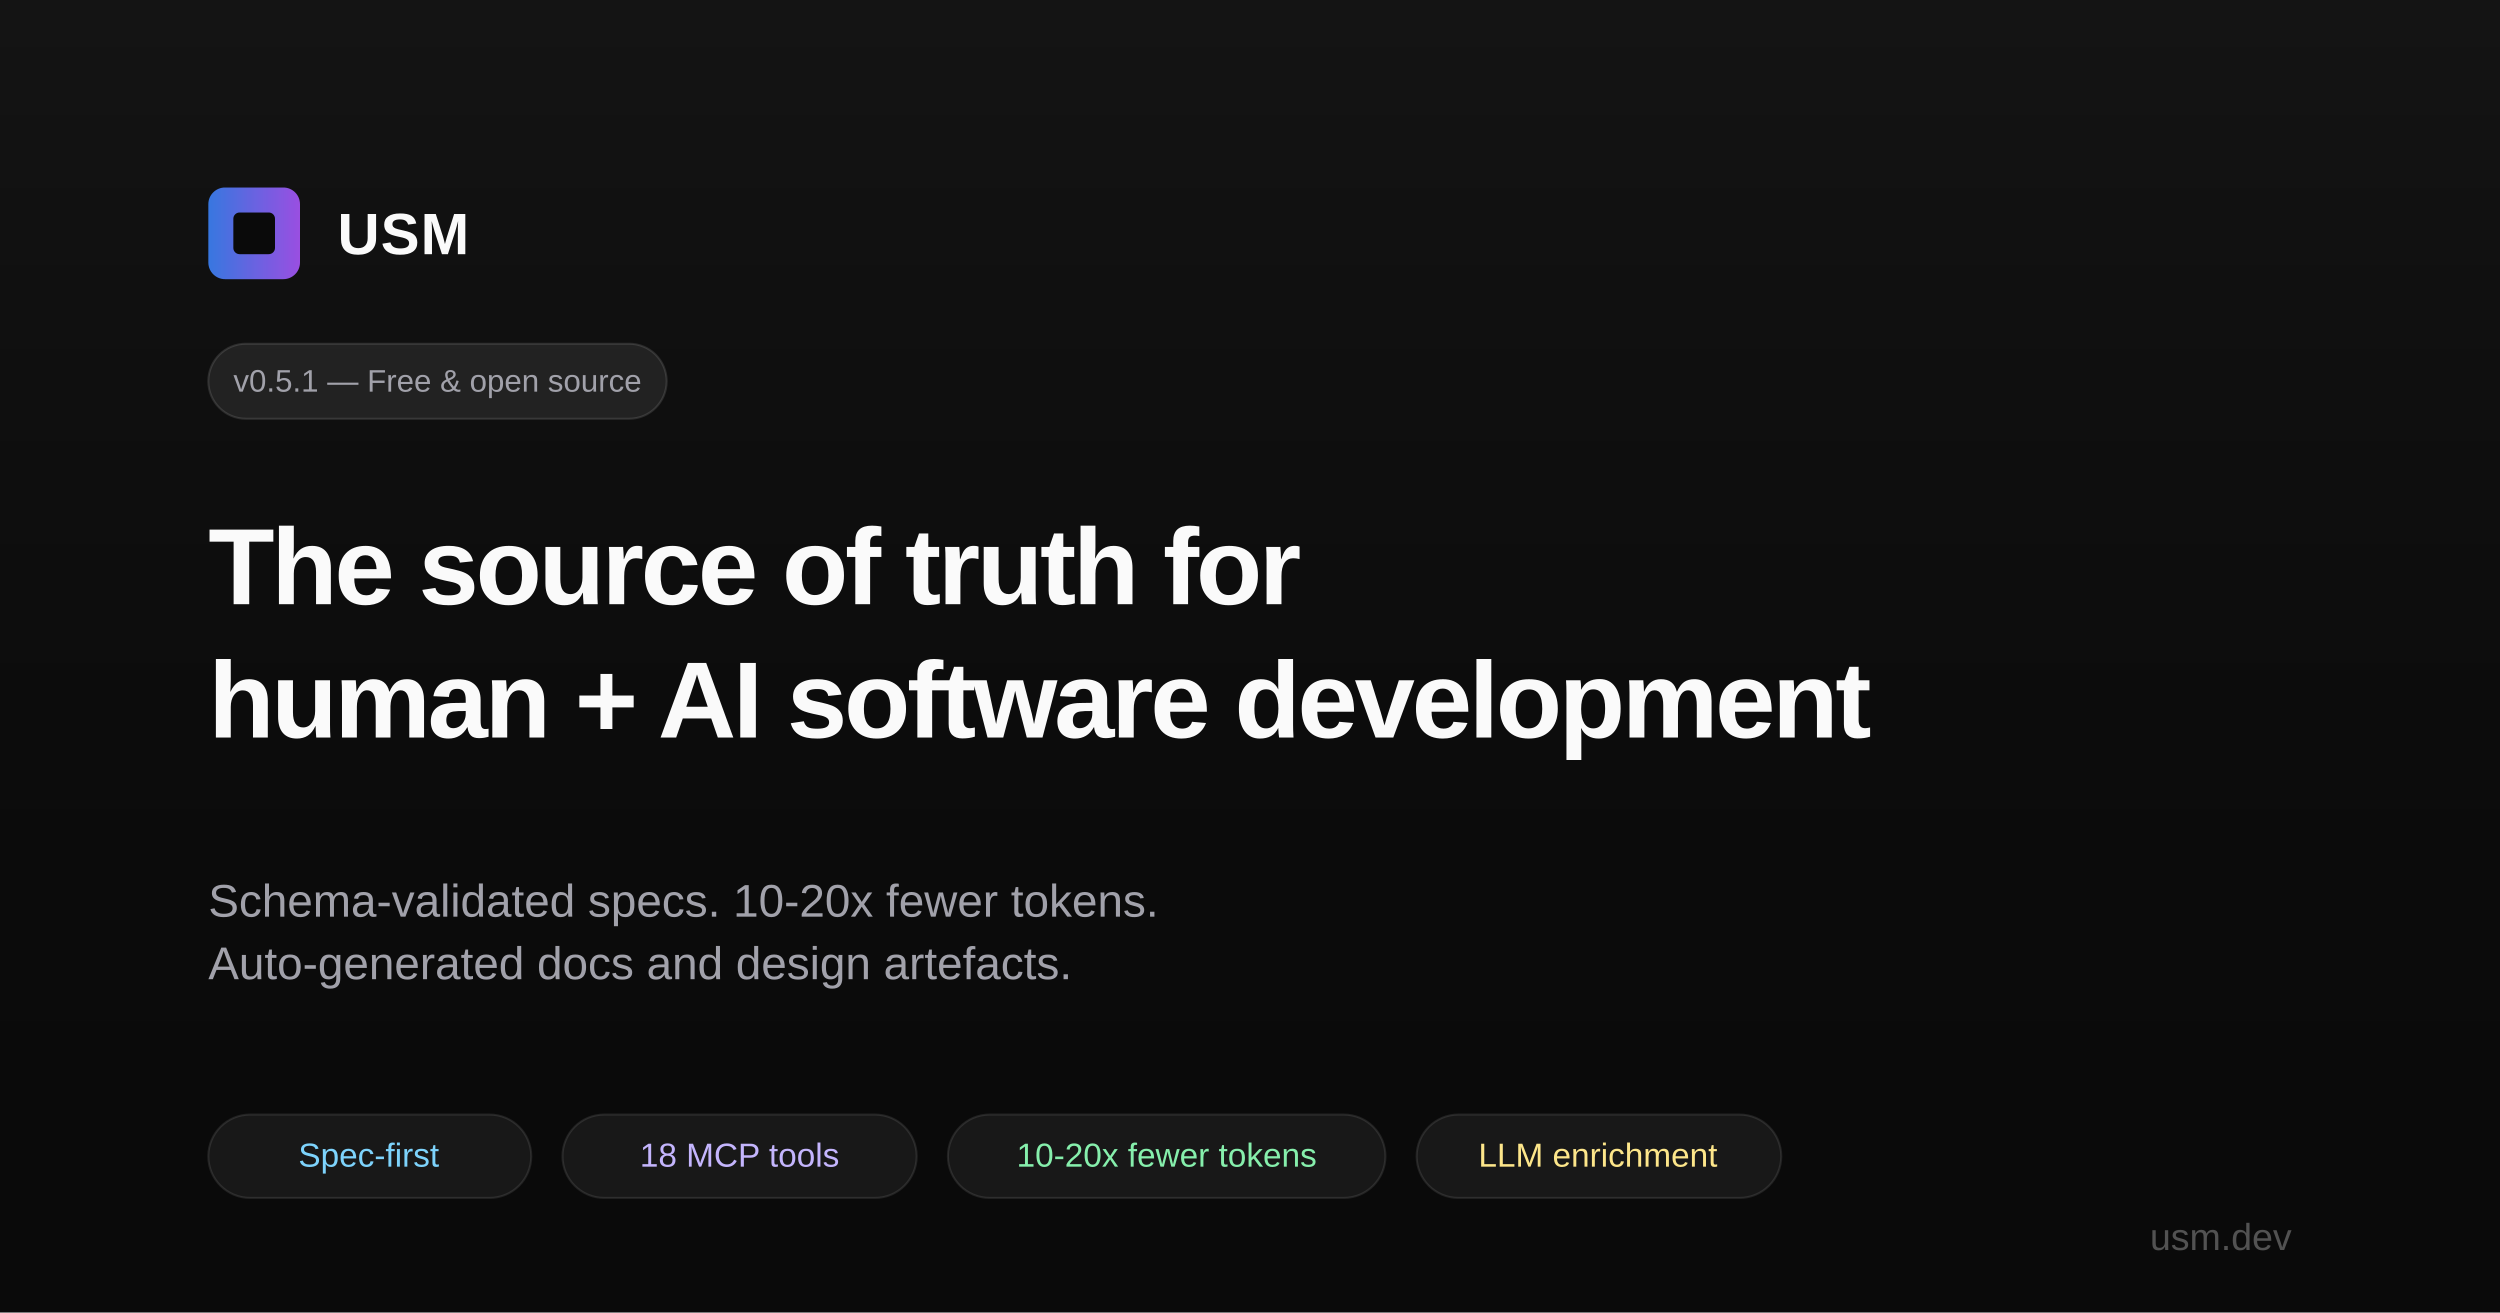
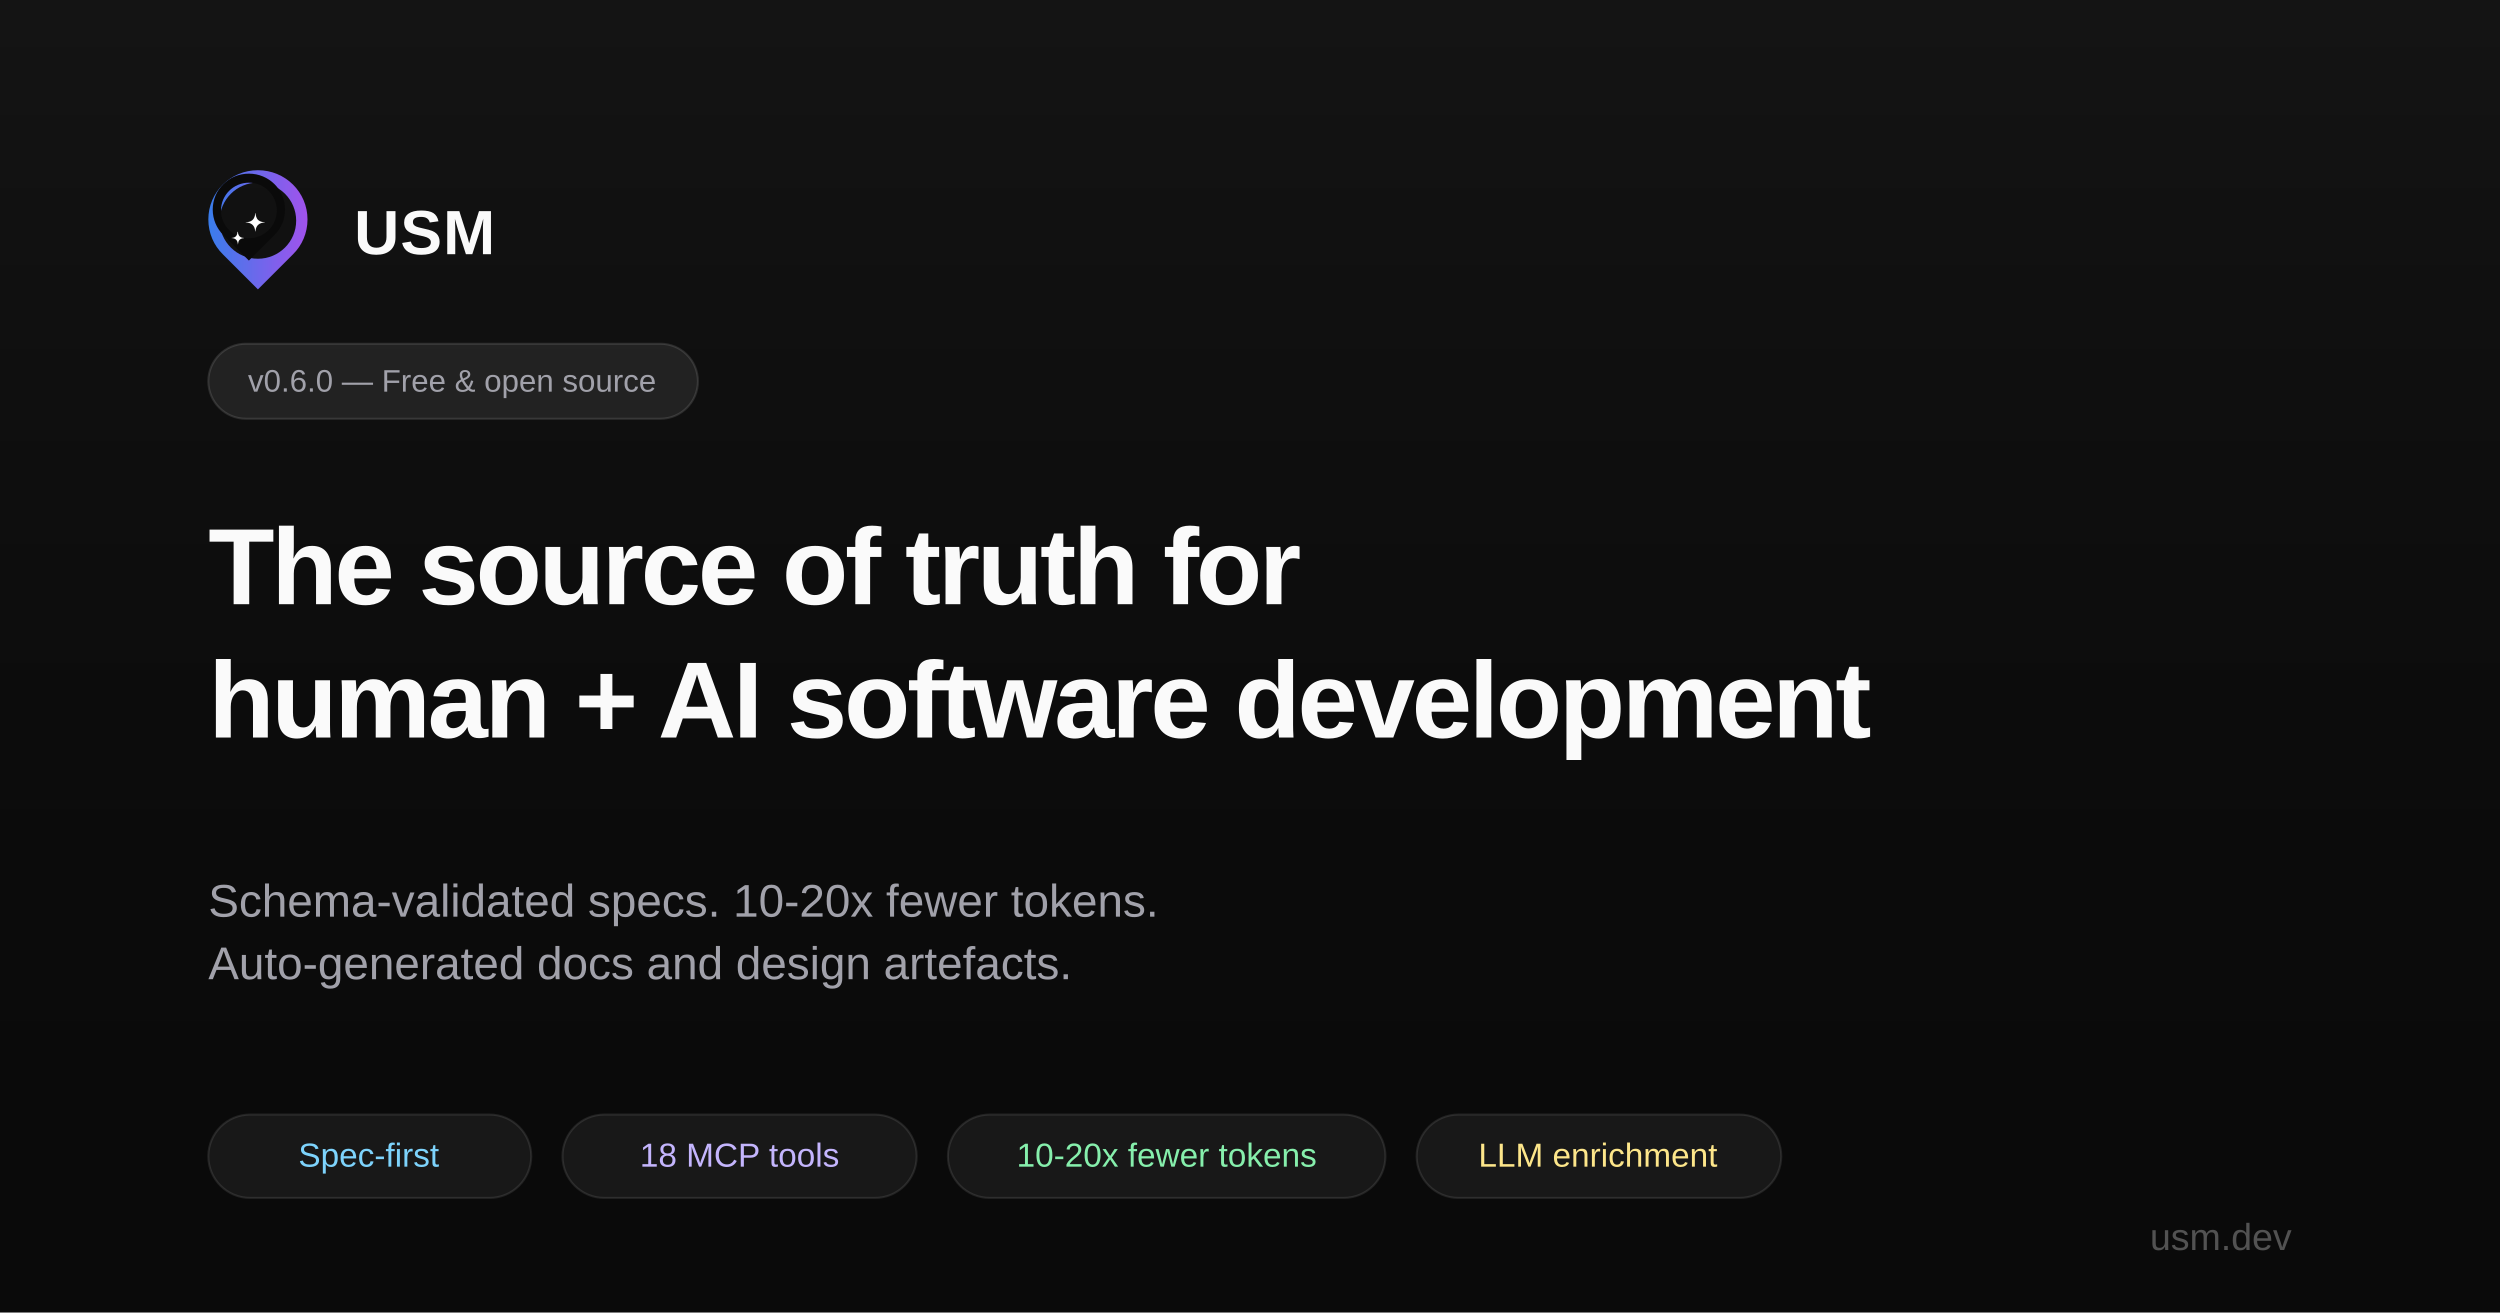
<svg xmlns="http://www.w3.org/2000/svg" width="1200" height="630" viewBox="0 0 1200 630">
  <rect width="1200" height="630" fill="#0a0a0a" />
  <defs>
    <linearGradient id="grad" x1="0%" y1="0%" x2="0%" y2="100%">
      <stop offset="0%" stop-color="#ffffff" stop-opacity="0.04" />
      <stop offset="100%" stop-color="#000000" stop-opacity="0" />
    </linearGradient>
    <linearGradient id="accent" x1="0%" y1="0%" x2="100%" y2="0%">
      <stop offset="0%" stop-color="#3b82f6" />
      <stop offset="100%" stop-color="#a855f7" />
    </linearGradient>
+     <path id="pin-mark" d="M28 2C12.5 2 0 14.4 0 29.8c0 7.7 3.1 14.7 8.2 19.7L28 69.3l19.8-19.8C52.9 44.5 56 37.5 56 29.8 56 14.4 43.5 2 28 2Zm0 50c-11.9 0-21.6-9.6-21.6-21.5S16.1 9 28 9s21.6 9.6 21.6 21.5S39.9 52 28 52Z" />
+     <path id="spark-sm" d="M15.5 11.5c.07.006.21.017.28.023.11 2.24.72 4.67 2.55 6.18 1.53 1.27 3.58 1.59 5.52 1.75.13.29-.35.19-.51.24-2.02.04-4.09.73-5.51 2.16-1.15 1.16-1.74 2.74-1.98 4.31-.1.48-.04 1-.26 1.46-.23-.23-.19-.55-.22-.83-.16-1.79-.77-3.61-2.06-4.93-1.11-1.12-2.62-1.81-4.19-2.04-.66-.11-1.34-.1-2-.18.03-.05.08-.15.11-.2 2.07-.09 4.26-.52 5.82-1.93 1.71-1.52 2.27-3.84 2.44-6Z" />
+     <path id="spark-tiny" d="M8.5 5.5c.04.005.13.005.17.01.08 1.35.43 2.83 1.54 3.75.91.78 2.15 1.05 3.34 1.12.06.12.02.12-.13.15-1.27.02-2.57.47-3.47 1.41-.71.75-1.02 1.79-1.13 2.81-.06.29-.03.61-.13.89-.14-.14-.08-.33-.1-.5-.11-.81-.3-1.64-.62-2.33-.5-1.01-1.47-1.78-2.61-2.07-.59-.18-1.2-.19-1.81-.28.08-.16.05-.12.2-.14 1.22-.07 2.51-.43 3.33-1.34.89-.93 1.14-2.24 1.22-3.56Z" />
  </defs>
  <rect width="1200" height="630" fill="url(#grad)" />
-   <g transform="translate(100, 90)">
-     <rect x="0" y="0" width="44" height="44" rx="8" fill="url(#accent)" opacity="0.9" />
-     <rect x="12" y="12" width="20" height="20" rx="3" fill="#0a0a0a" />
-     <text x="62" y="32" font-family="Helvetica Neue, Arial, sans-serif" font-size="28" font-weight="700" fill="#fafafa" letter-spacing="0.5">USM</text>
+   <g transform="translate(100, 80)">
+     <g transform="translate(0, 0)">
+       <use href="#pin-mark" fill="url(#accent)" opacity="0.95" transform="scale(0.85)" />
+       <use href="#pin-mark" fill="#0a0a0a" transform="scale(0.62) translate(3.4, 3.4)" />
+       <use href="#spark-sm" fill="#ffffff" transform="translate(14, 16) scale(0.55)" />
+       <use href="#spark-tiny" fill="#ffffff" transform="translate(9, 28) scale(0.6)" />
+     </g>
+     <text x="70" y="42" font-family="Helvetica Neue, Arial, sans-serif" font-size="30" font-weight="800" fill="#fafafa" letter-spacing="0.5">USM</text>
  </g>
-   <rect x="100" y="165" width="220" height="36" rx="18" fill="#ffffff" fill-opacity="0.08" stroke="#ffffff" stroke-opacity="0.12" />
-   <text x="210" y="188" font-family="Helvetica Neue, Arial, sans-serif" font-size="15" font-weight="500" fill="#a1a1aa" text-anchor="middle">v0.5.1 — Free &amp; open source</text>
+   <rect x="100" y="165" width="235" height="36" rx="18" fill="#ffffff" fill-opacity="0.08" stroke="#ffffff" stroke-opacity="0.12" />
+   <text x="217" y="188" font-family="Helvetica Neue, Arial, sans-serif" font-size="15" font-weight="500" fill="#a1a1aa" text-anchor="middle">v0.6.0 — Free &amp; open source</text>
  <text x="100" y="290" font-family="Helvetica Neue, Arial, sans-serif" font-size="52" font-weight="800" fill="#fafafa" letter-spacing="-1.5">
    <tspan x="100" dy="0">The source of truth for</tspan>
    <tspan x="100" dy="64">human + AI software development</tspan>
  </text>
  <text x="100" y="440" font-family="Helvetica Neue, Arial, sans-serif" font-size="22" font-weight="400" fill="#a1a1aa">
    <tspan x="100" dy="0">Schema-validated specs. 10-20x fewer tokens.</tspan>
    <tspan x="100" dy="30">Auto-generated docs and design artefacts.</tspan>
  </text>
  <g font-family="Helvetica Neue, Arial, sans-serif" font-size="16" font-weight="500">
    <rect x="100" y="535" width="155" height="40" rx="20" fill="#ffffff" fill-opacity="0.06" stroke="#ffffff" stroke-opacity="0.10" />
    <text x="177" y="560" fill="#7dd3fc" text-anchor="middle">Spec-first</text>
    <rect x="270" y="535" width="170" height="40" rx="20" fill="#ffffff" fill-opacity="0.06" stroke="#ffffff" stroke-opacity="0.10" />
    <text x="355" y="560" fill="#c4b5fd" text-anchor="middle">18 MCP tools</text>
    <rect x="455" y="535" width="210" height="40" rx="20" fill="#ffffff" fill-opacity="0.06" stroke="#ffffff" stroke-opacity="0.10" />
    <text x="560" y="560" fill="#86efac" text-anchor="middle">10-20x fewer tokens</text>
    <rect x="680" y="535" width="175" height="40" rx="20" fill="#ffffff" fill-opacity="0.06" stroke="#ffffff" stroke-opacity="0.10" />
    <text x="767" y="560" fill="#fde68a" text-anchor="middle">LLM enrichment</text>
  </g>
  <text x="1100" y="600" font-family="Helvetica Neue, Arial, sans-serif" font-size="18" font-weight="500" fill="#525252" text-anchor="end">usm.dev</text>
</svg>
